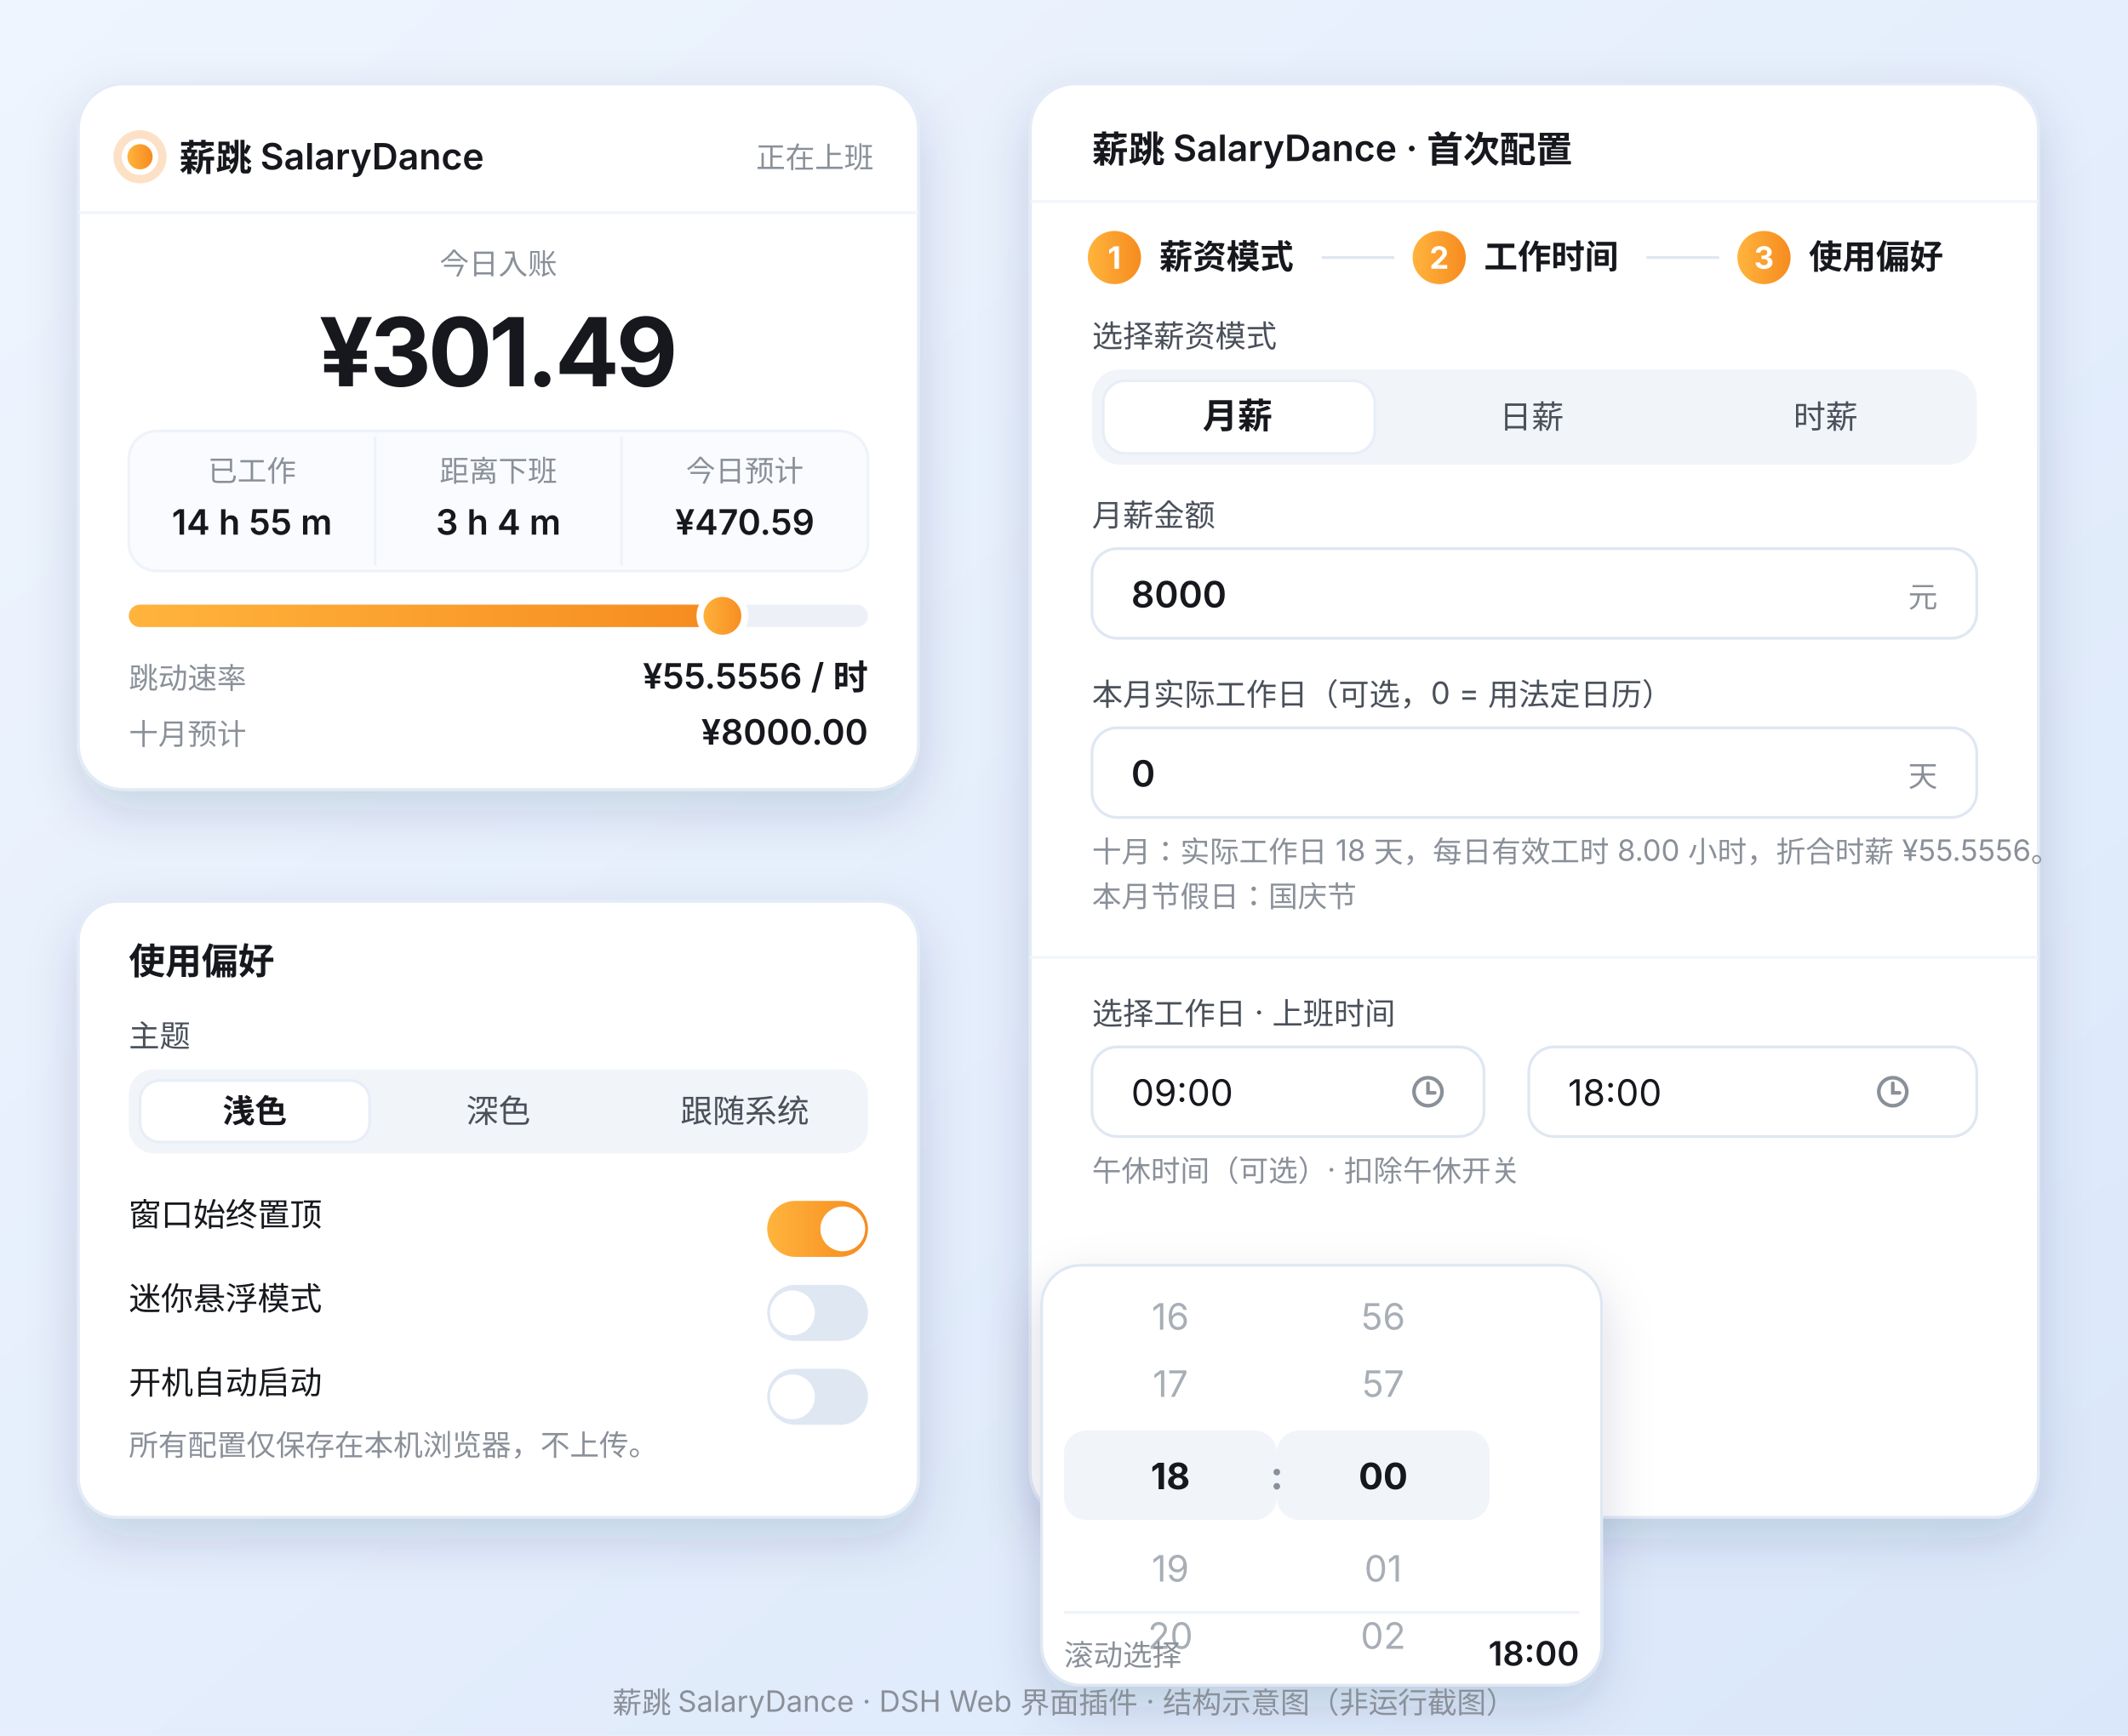
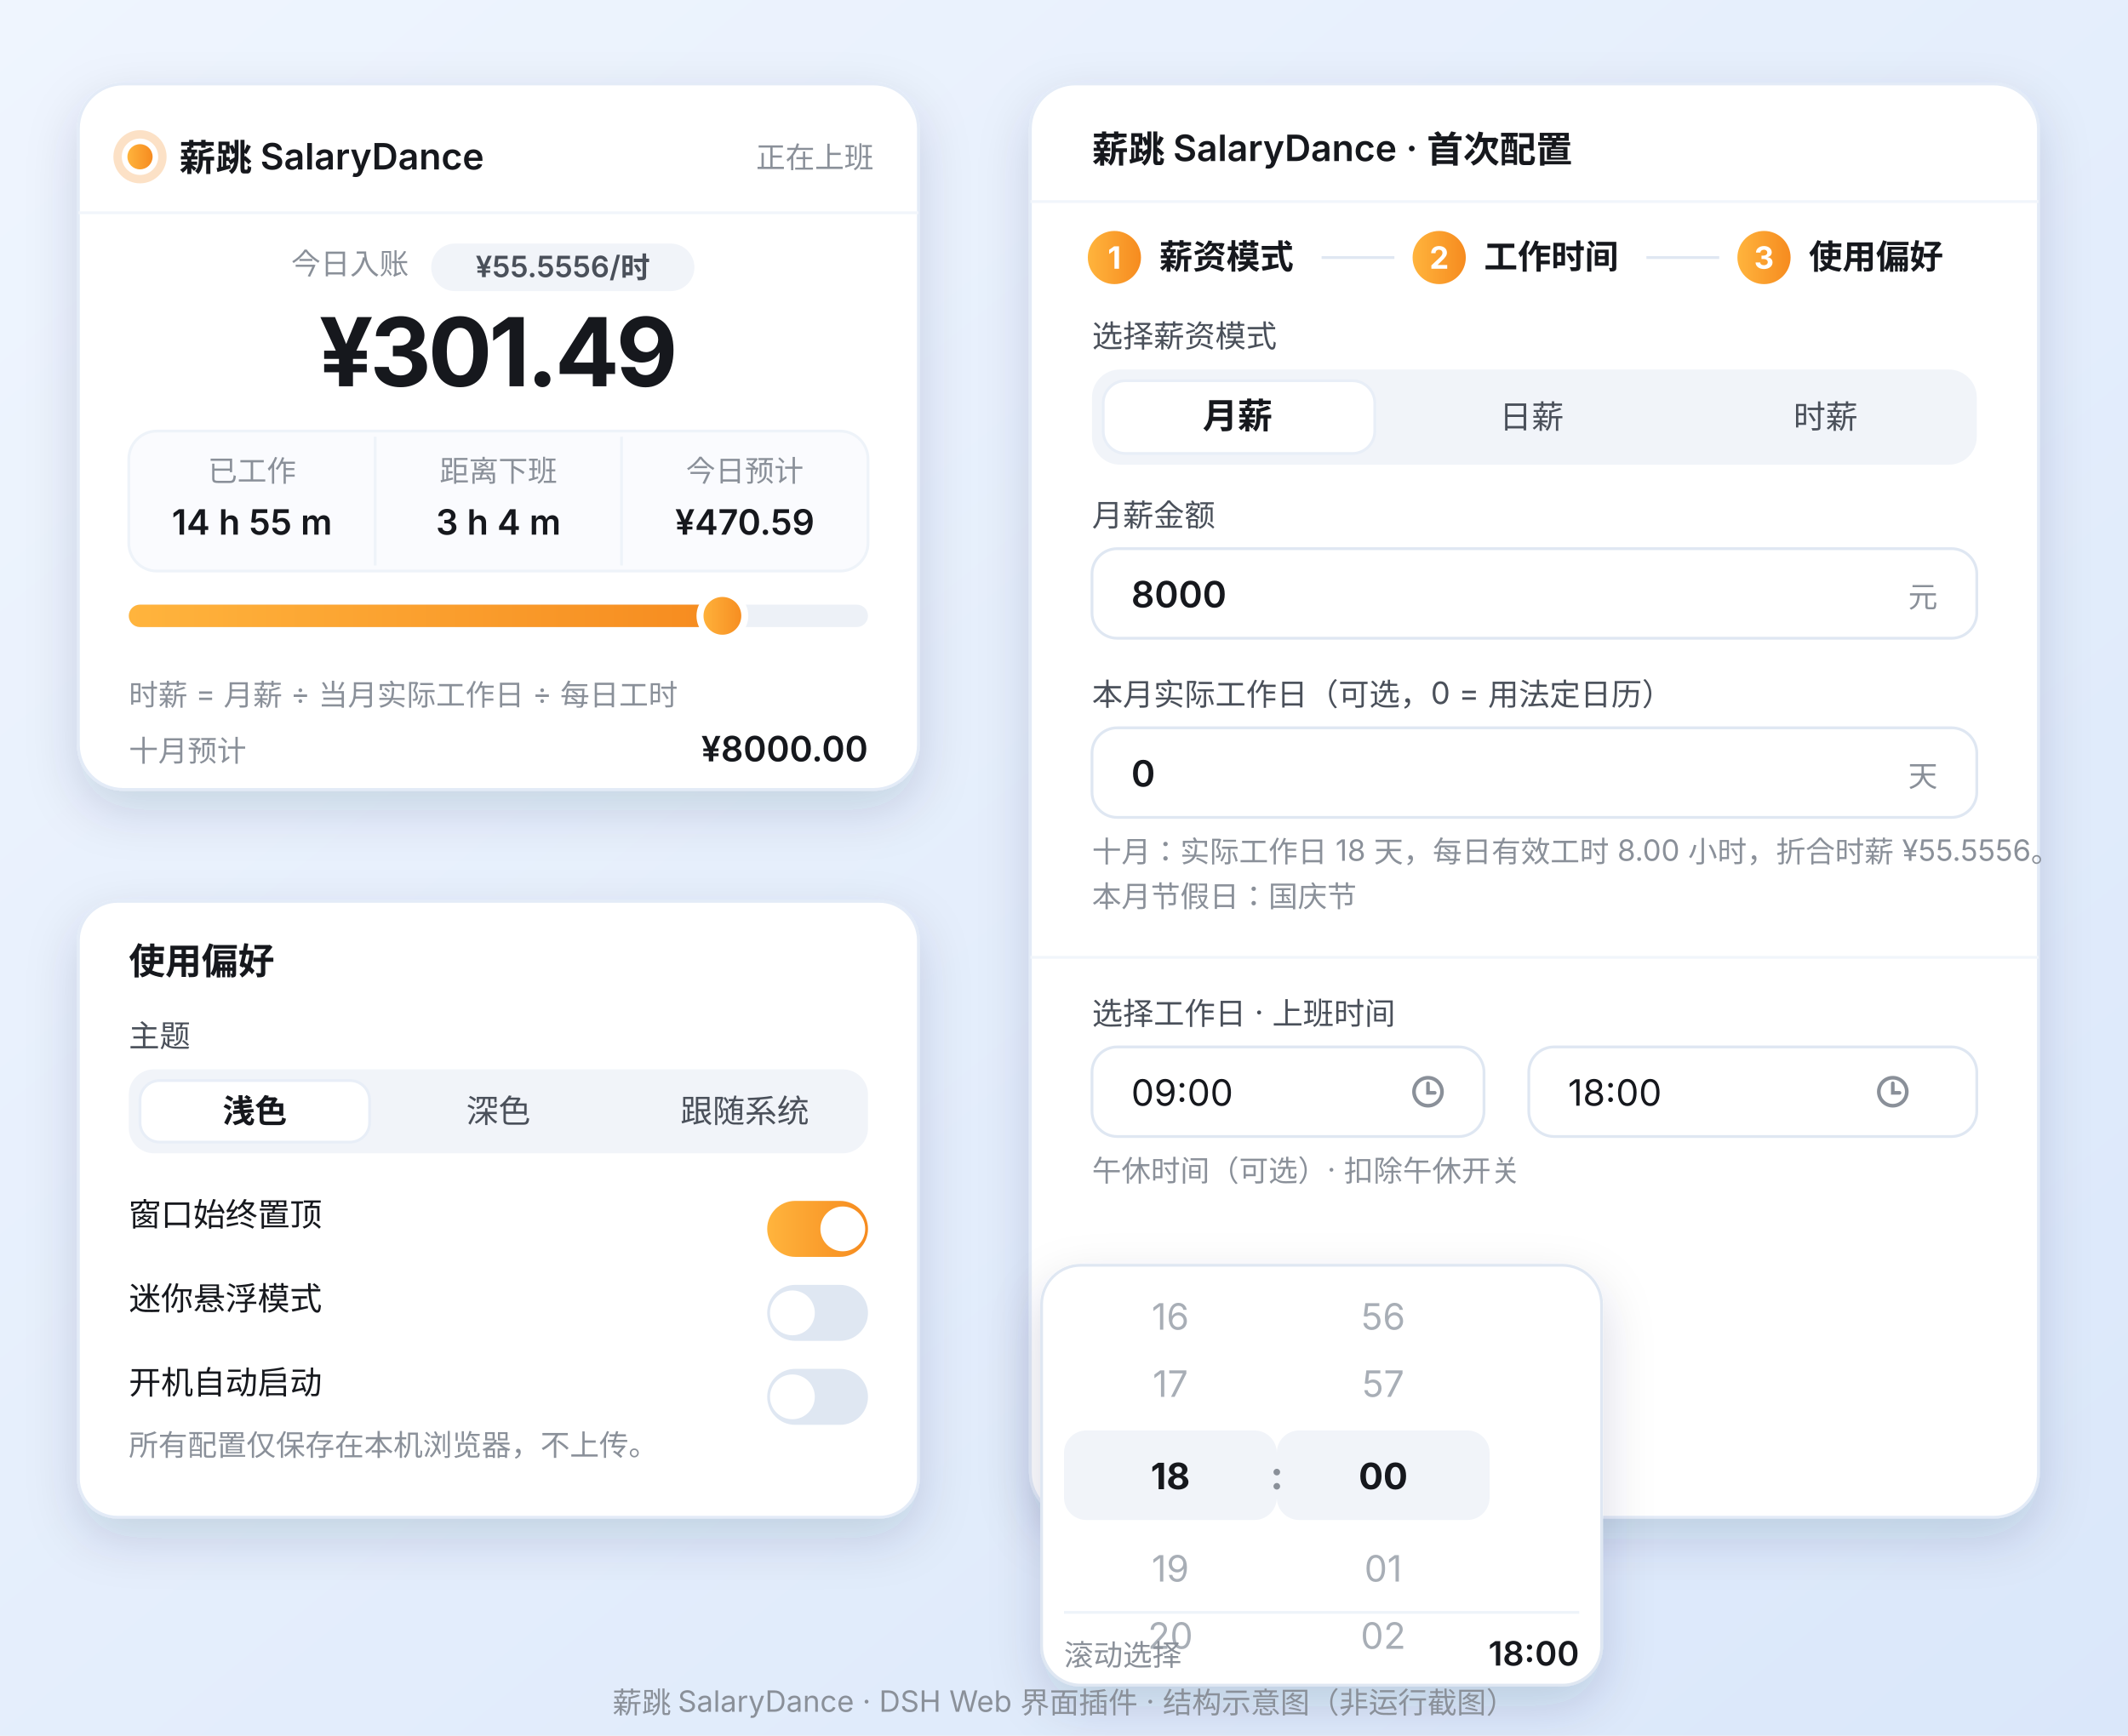
<svg xmlns="http://www.w3.org/2000/svg" viewBox="0 0 760 620" width="760" height="620" role="img" aria-label="薪跳 SalaryDance 界面结构示意图">
  <defs>
    <linearGradient id="bg" x1="0" y1="0" x2="1" y2="1">
      <stop offset="0" stop-color="#eff5fe" />
      <stop offset="1" stop-color="#dae7fa" />
    </linearGradient>
    <linearGradient id="accent" x1="0" y1="0" x2="1" y2="0">
      <stop offset="0" stop-color="#ffb43d" />
      <stop offset="1" stop-color="#f68b1f" />
    </linearGradient>
    <filter id="card-shadow" x="-25%" y="-25%" width="150%" height="160%">
      <feDropShadow dx="0" dy="7" stdDeviation="9" flood-color="#1b2a4a" flood-opacity="0.15" />
    </filter>
    <style>
      .t  { font-family: -apple-system, BlinkMacSystemFont, "PingFang SC", "Hiragino Sans GB", "Microsoft YaHei", sans-serif; }
      .lbl { font-size: 11px; fill: #4a505a; }
      .cap { font-size: 10.5px; fill: #8a9099; }
      .val { font-size: 12.5px; font-weight: 600; fill: #16181d; }
      .ttl { font-size: 13px; font-weight: 600; fill: #16181d; }
      .tn  { font-size: 11.5px; fill: #4a505a; }
      .num { font-size: 13px; fill: #16181d; font-variant-numeric: tabular-nums; }
    </style>
  </defs>
  <rect width="760" height="620" fill="url(#bg)" />
  <g filter="url(#card-shadow)">
    <rect x="28" y="30" width="300" height="252" rx="16" fill="#ffffff" stroke="#e3ebf7" />
  </g>
  <circle cx="50" cy="56" r="4.5" fill="url(#accent)" />
  <circle cx="50" cy="56" r="8" fill="none" stroke="#f68b1f" stroke-opacity="0.25" stroke-width="3" />
  <text class="t ttl" x="64" y="61">薪跳 SalaryDance</text>
  <text class="t cap" x="312" y="60" text-anchor="end">正在上班</text>
  <line x1="28" y1="76" x2="328" y2="76" stroke="#f1f5fb" />
-   <text class="t cap" x="178" y="98" text-anchor="middle">今日入账</text>
+   <text class="t cap" x="146" y="98" text-anchor="end">今日入账</text>
+   <rect x="154" y="87" width="94" height="17" rx="8.5" fill="#f1f4f9" />
+   <text class="t" x="201" y="99" text-anchor="middle" font-size="10.5" font-weight="600" fill="#4a505a">¥55.5556/时</text>
  <text class="t" x="178" y="138" text-anchor="middle" font-size="34" font-weight="700" fill="#16181d" letter-spacing="-1.2">¥301.49</text>
  <rect x="46" y="154" width="264" height="50" rx="10" fill="#fafbfe" stroke="#eef3f9" />
  <line x1="134" y1="156" x2="134" y2="202" stroke="#eef3f9" />
  <line x1="222" y1="156" x2="222" y2="202" stroke="#eef3f9" />
  <g class="t" text-anchor="middle">
    <text class="cap" x="90" y="172">已工作</text>
    <text class="val" x="90" y="191">14 h 55 m</text>
    <text class="cap" x="178" y="172">距离下班</text>
    <text class="val" x="178" y="191">3 h 4 m</text>
    <text class="cap" x="266" y="172">今日预计</text>
    <text class="val" x="266" y="191">¥470.59</text>
  </g>
  <rect x="46" y="216" width="264" height="8" rx="4" fill="#edf1f7" />
  <rect x="46" y="216" width="212" height="8" rx="4" fill="url(#accent)" />
  <circle cx="258" cy="220" r="8" fill="url(#accent)" stroke="#ffffff" stroke-width="2.5" />
-   <text class="t cap" x="46" y="246">跳动速率</text>
-   <text class="t val" x="310" y="246" text-anchor="end">¥55.5556 / 时</text>
-   <text class="t cap" x="46" y="266">十月预计</text>
-   <text class="t val" x="310" y="266" text-anchor="end">¥8000.00</text>
+   <text class="t cap" x="46" y="252">时薪 = 月薪 ÷ 当月实际工作日 ÷ 每日工时</text>
+   <text class="t cap" x="46" y="272">十月预计</text>
+   <text class="t val" x="310" y="272" text-anchor="end">¥8000.00</text>
  <g filter="url(#card-shadow)">
    <rect x="368" y="30" width="360" height="512" rx="16" fill="#ffffff" stroke="#e3ebf7" />
  </g>
  <text class="t ttl" x="390" y="58">薪跳 SalaryDance · 首次配置</text>
  <line x1="368" y1="72" x2="728" y2="72" stroke="#f1f5fb" />
  <g class="t">
    <circle cx="398" cy="92" r="9.5" fill="url(#accent)" />
    <text x="398" y="96" text-anchor="middle" font-size="11" font-weight="700" fill="#ffffff">1</text>
    <text x="414" y="96" font-size="12" font-weight="600" fill="#16181d">薪资模式</text>
    <line x1="472" y1="92" x2="498" y2="92" stroke="#dfe7f2" />
    <circle cx="514" cy="92" r="9.5" fill="url(#accent)" />
    <text x="514" y="96" text-anchor="middle" font-size="11" font-weight="700" fill="#ffffff">2</text>
    <text x="530" y="96" font-size="12" font-weight="600" fill="#16181d">工作时间</text>
    <line x1="588" y1="92" x2="614" y2="92" stroke="#dfe7f2" />
    <circle cx="630" cy="92" r="9.5" fill="url(#accent)" />
    <text x="630" y="96" text-anchor="middle" font-size="11" font-weight="700" fill="#ffffff">3</text>
    <text x="646" y="96" font-size="12" font-weight="600" fill="#16181d">使用偏好</text>
  </g>
  <g class="t">
    <text class="lbl" x="390" y="124">选择薪资模式</text>
    <rect x="390" y="132" width="316" height="34" rx="10" fill="#f1f4f9" />
    <rect x="394" y="136" width="97" height="26" rx="8" fill="#ffffff" stroke="#e8eef7" />
    <text x="442" y="153" text-anchor="middle" font-size="12.5" font-weight="600" fill="#16181d">月薪</text>
    <text x="547" y="153" text-anchor="middle" class="tn">日薪</text>
    <text x="652" y="153" text-anchor="middle" class="tn">时薪</text>
    <text class="lbl" x="390" y="188">月薪金额</text>
    <rect x="390" y="196" width="316" height="32" rx="9" fill="#ffffff" stroke="#dfe7f2" />
    <text x="404" y="217" font-size="13" font-weight="600" fill="#16181d">8000</text>
    <text class="cap" x="692" y="217" text-anchor="end">元</text>
    <text class="lbl" x="390" y="252">本月实际工作日（可选，0 = 用法定日历）</text>
    <rect x="390" y="260" width="316" height="32" rx="9" fill="#ffffff" stroke="#dfe7f2" />
    <text x="404" y="281" font-size="13" font-weight="600" fill="#16181d">0</text>
    <text class="cap" x="692" y="281" text-anchor="end">天</text>
    <text class="cap" x="390" y="308">十月：实际工作日 18 天，每日有效工时 8.00 小时，折合时薪 ¥55.5556。</text>
    <text class="cap" x="390" y="324">本月节假日：国庆节</text>
  </g>
  <g class="t">
    <line x1="368" y1="342" x2="728" y2="342" stroke="#f1f5fb" />
    <text class="lbl" x="390" y="366">选择工作日 · 上班时间</text>
    <rect x="390" y="374" width="140" height="32" rx="9" fill="#ffffff" stroke="#dfe7f2" />
    <text x="404" y="395" class="num">09:00</text>
    <circle cx="510" cy="390" r="5" fill="none" stroke="#8a9099" stroke-width="1.3" />
    <path d="M510 387 v3.4 h2.4" fill="none" stroke="#8a9099" stroke-width="1.3" stroke-linecap="round" />
    <rect x="546" y="374" width="160" height="32" rx="9" fill="#ffffff" stroke="#dfe7f2" />
    <text x="560" y="395" class="num">18:00</text>
    <circle cx="676" cy="390" r="5" fill="none" stroke="#8a9099" stroke-width="1.3" />
    <path d="M676 387 v3.4 h2.4" fill="none" stroke="#8a9099" stroke-width="1.3" stroke-linecap="round" />
    <text class="cap" x="390" y="422">午休时间（可选）· 扣除午休开关</text>
  </g>
  <g filter="url(#card-shadow)">
    <rect x="372" y="452" width="200" height="150" rx="14" fill="#ffffff" stroke="#dfe7f2" />
  </g>
  <g class="t">
    <rect x="380" y="511" width="76" height="32" rx="8" fill="#f1f4f9" />
    <rect x="456" y="511" width="76" height="32" rx="8" fill="#f1f4f9" />
    <g text-anchor="middle" font-variant-numeric="tabular-nums" font-size="13">
      <text x="418" y="475" fill="#a8aeb6">16</text>
      <text x="418" y="499" fill="#a8aeb6">17</text>
      <text x="418" y="532" font-weight="700" fill="#16181d">18</text>
      <text x="418" y="565" fill="#a8aeb6">19</text>
      <text x="418" y="589" fill="#a8aeb6">20</text>
      <text x="494" y="475" fill="#a8aeb6">56</text>
      <text x="494" y="499" fill="#a8aeb6">57</text>
      <text x="494" y="532" font-weight="700" fill="#16181d">00</text>
      <text x="494" y="565" fill="#a8aeb6">01</text>
      <text x="494" y="589" fill="#a8aeb6">02</text>
    </g>
    <text x="456" y="532" font-size="14" font-weight="700" fill="#8a9099" text-anchor="middle">:</text>
    <line x1="380" y1="576" x2="564" y2="576" stroke="#eef3f9" />
    <text class="cap" x="380" y="595">滚动选择</text>
    <text x="564" y="595" text-anchor="end" font-size="12" font-weight="600" fill="#16181d">18:00</text>
  </g>
  <g filter="url(#card-shadow)">
    <rect x="28" y="322" width="300" height="220" rx="14" fill="#ffffff" stroke="#e3ebf7" />
  </g>
  <g class="t">
    <text class="ttl" x="46" y="348">使用偏好</text>
    <text class="lbl" x="46" y="374">主题</text>
    <rect x="46" y="382" width="264" height="30" rx="9" fill="#f1f4f9" />
    <rect x="50" y="386" width="82" height="22" rx="7" fill="#ffffff" stroke="#e8eef7" />
    <text x="91" y="401" text-anchor="middle" font-size="11.5" font-weight="600" fill="#16181d">浅色</text>
    <text x="178" y="401" text-anchor="middle" font-size="11.5" fill="#4a505a">深色</text>
    <text x="266" y="401" text-anchor="middle" font-size="11.5" fill="#4a505a">跟随系统</text>
    <text x="46" y="438" font-size="11.5" fill="#16181d">窗口始终置顶</text>
    <rect x="274" y="429" width="36" height="20" rx="10" fill="url(#accent)" />
    <circle cx="301" cy="439" r="8" fill="#ffffff" />
    <text x="46" y="468" font-size="11.5" fill="#16181d">迷你悬浮模式</text>
    <rect x="274" y="459" width="36" height="20" rx="10" fill="#dfe7f2" />
    <circle cx="283" cy="469" r="8" fill="#ffffff" />
    <text x="46" y="498" font-size="11.5" fill="#16181d">开机自动启动</text>
    <rect x="274" y="489" width="36" height="20" rx="10" fill="#dfe7f2" />
    <circle cx="283" cy="499" r="8" fill="#ffffff" />
    <text class="cap" x="46" y="520">所有配置仅保存在本机浏览器，不上传。</text>
  </g>
  <text class="t cap" x="380" y="612" text-anchor="middle">薪跳 SalaryDance · DSH Web 界面插件 · 结构示意图（非运行截图）</text>
</svg>
